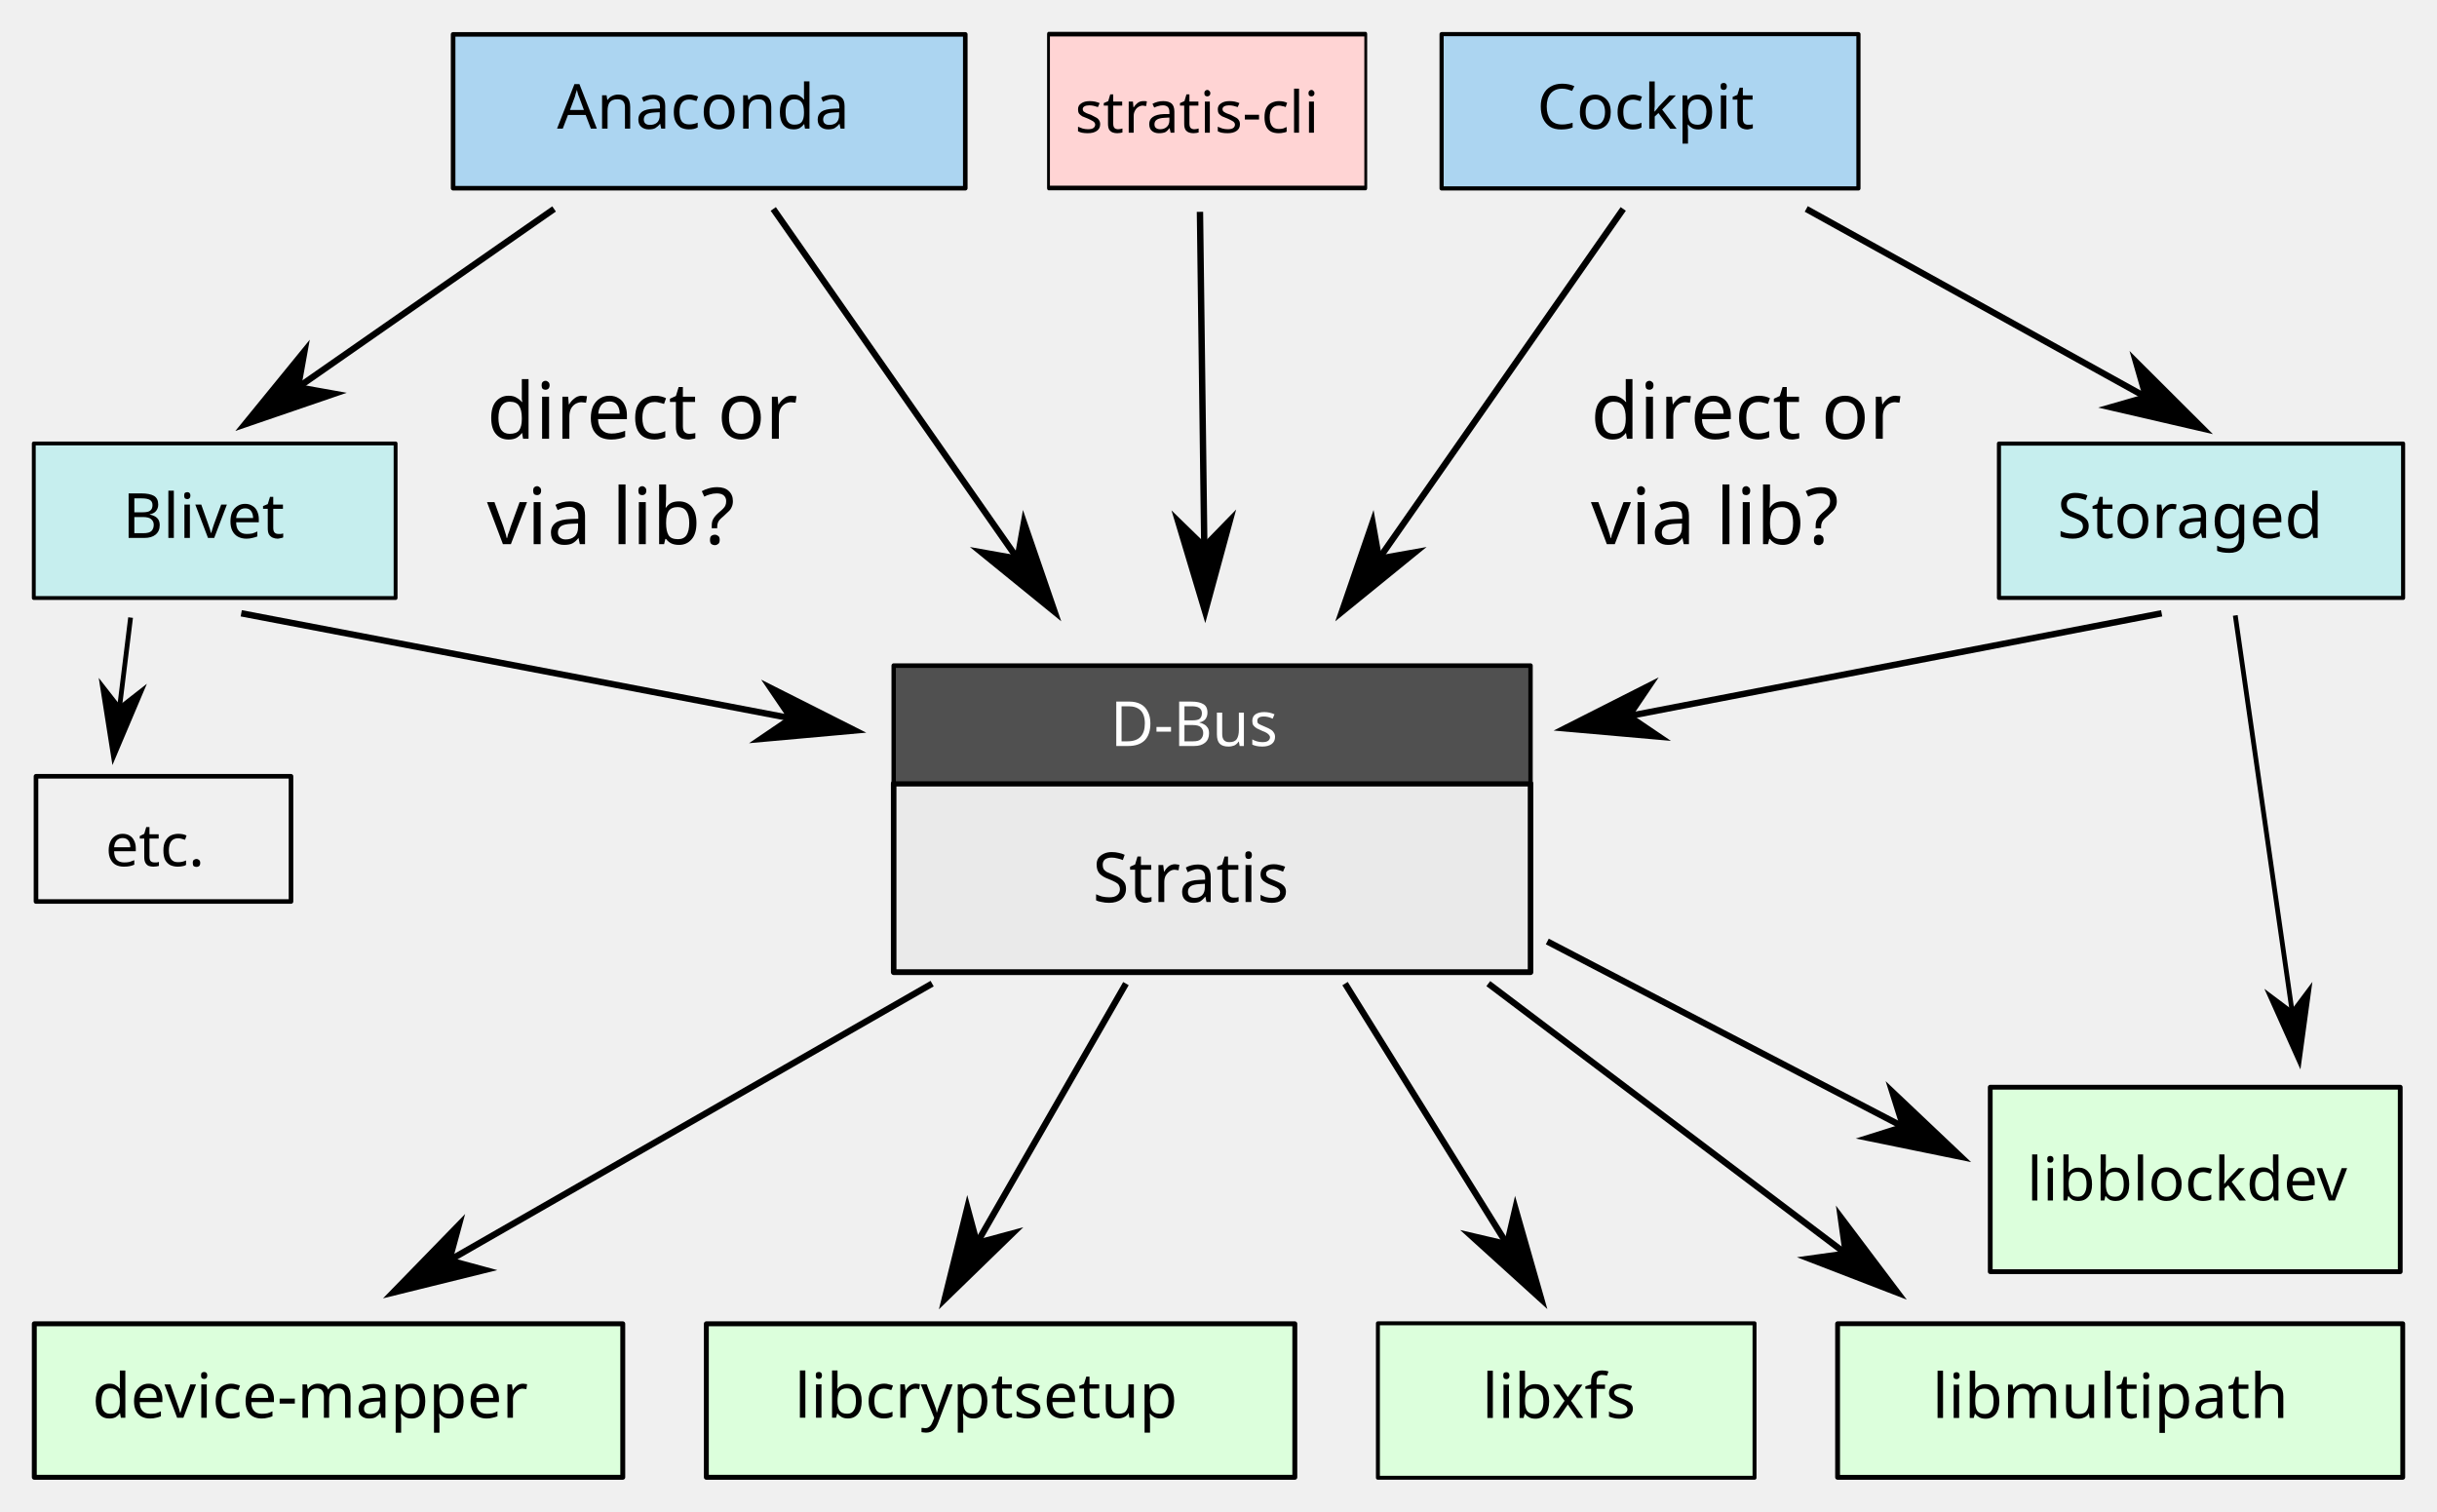
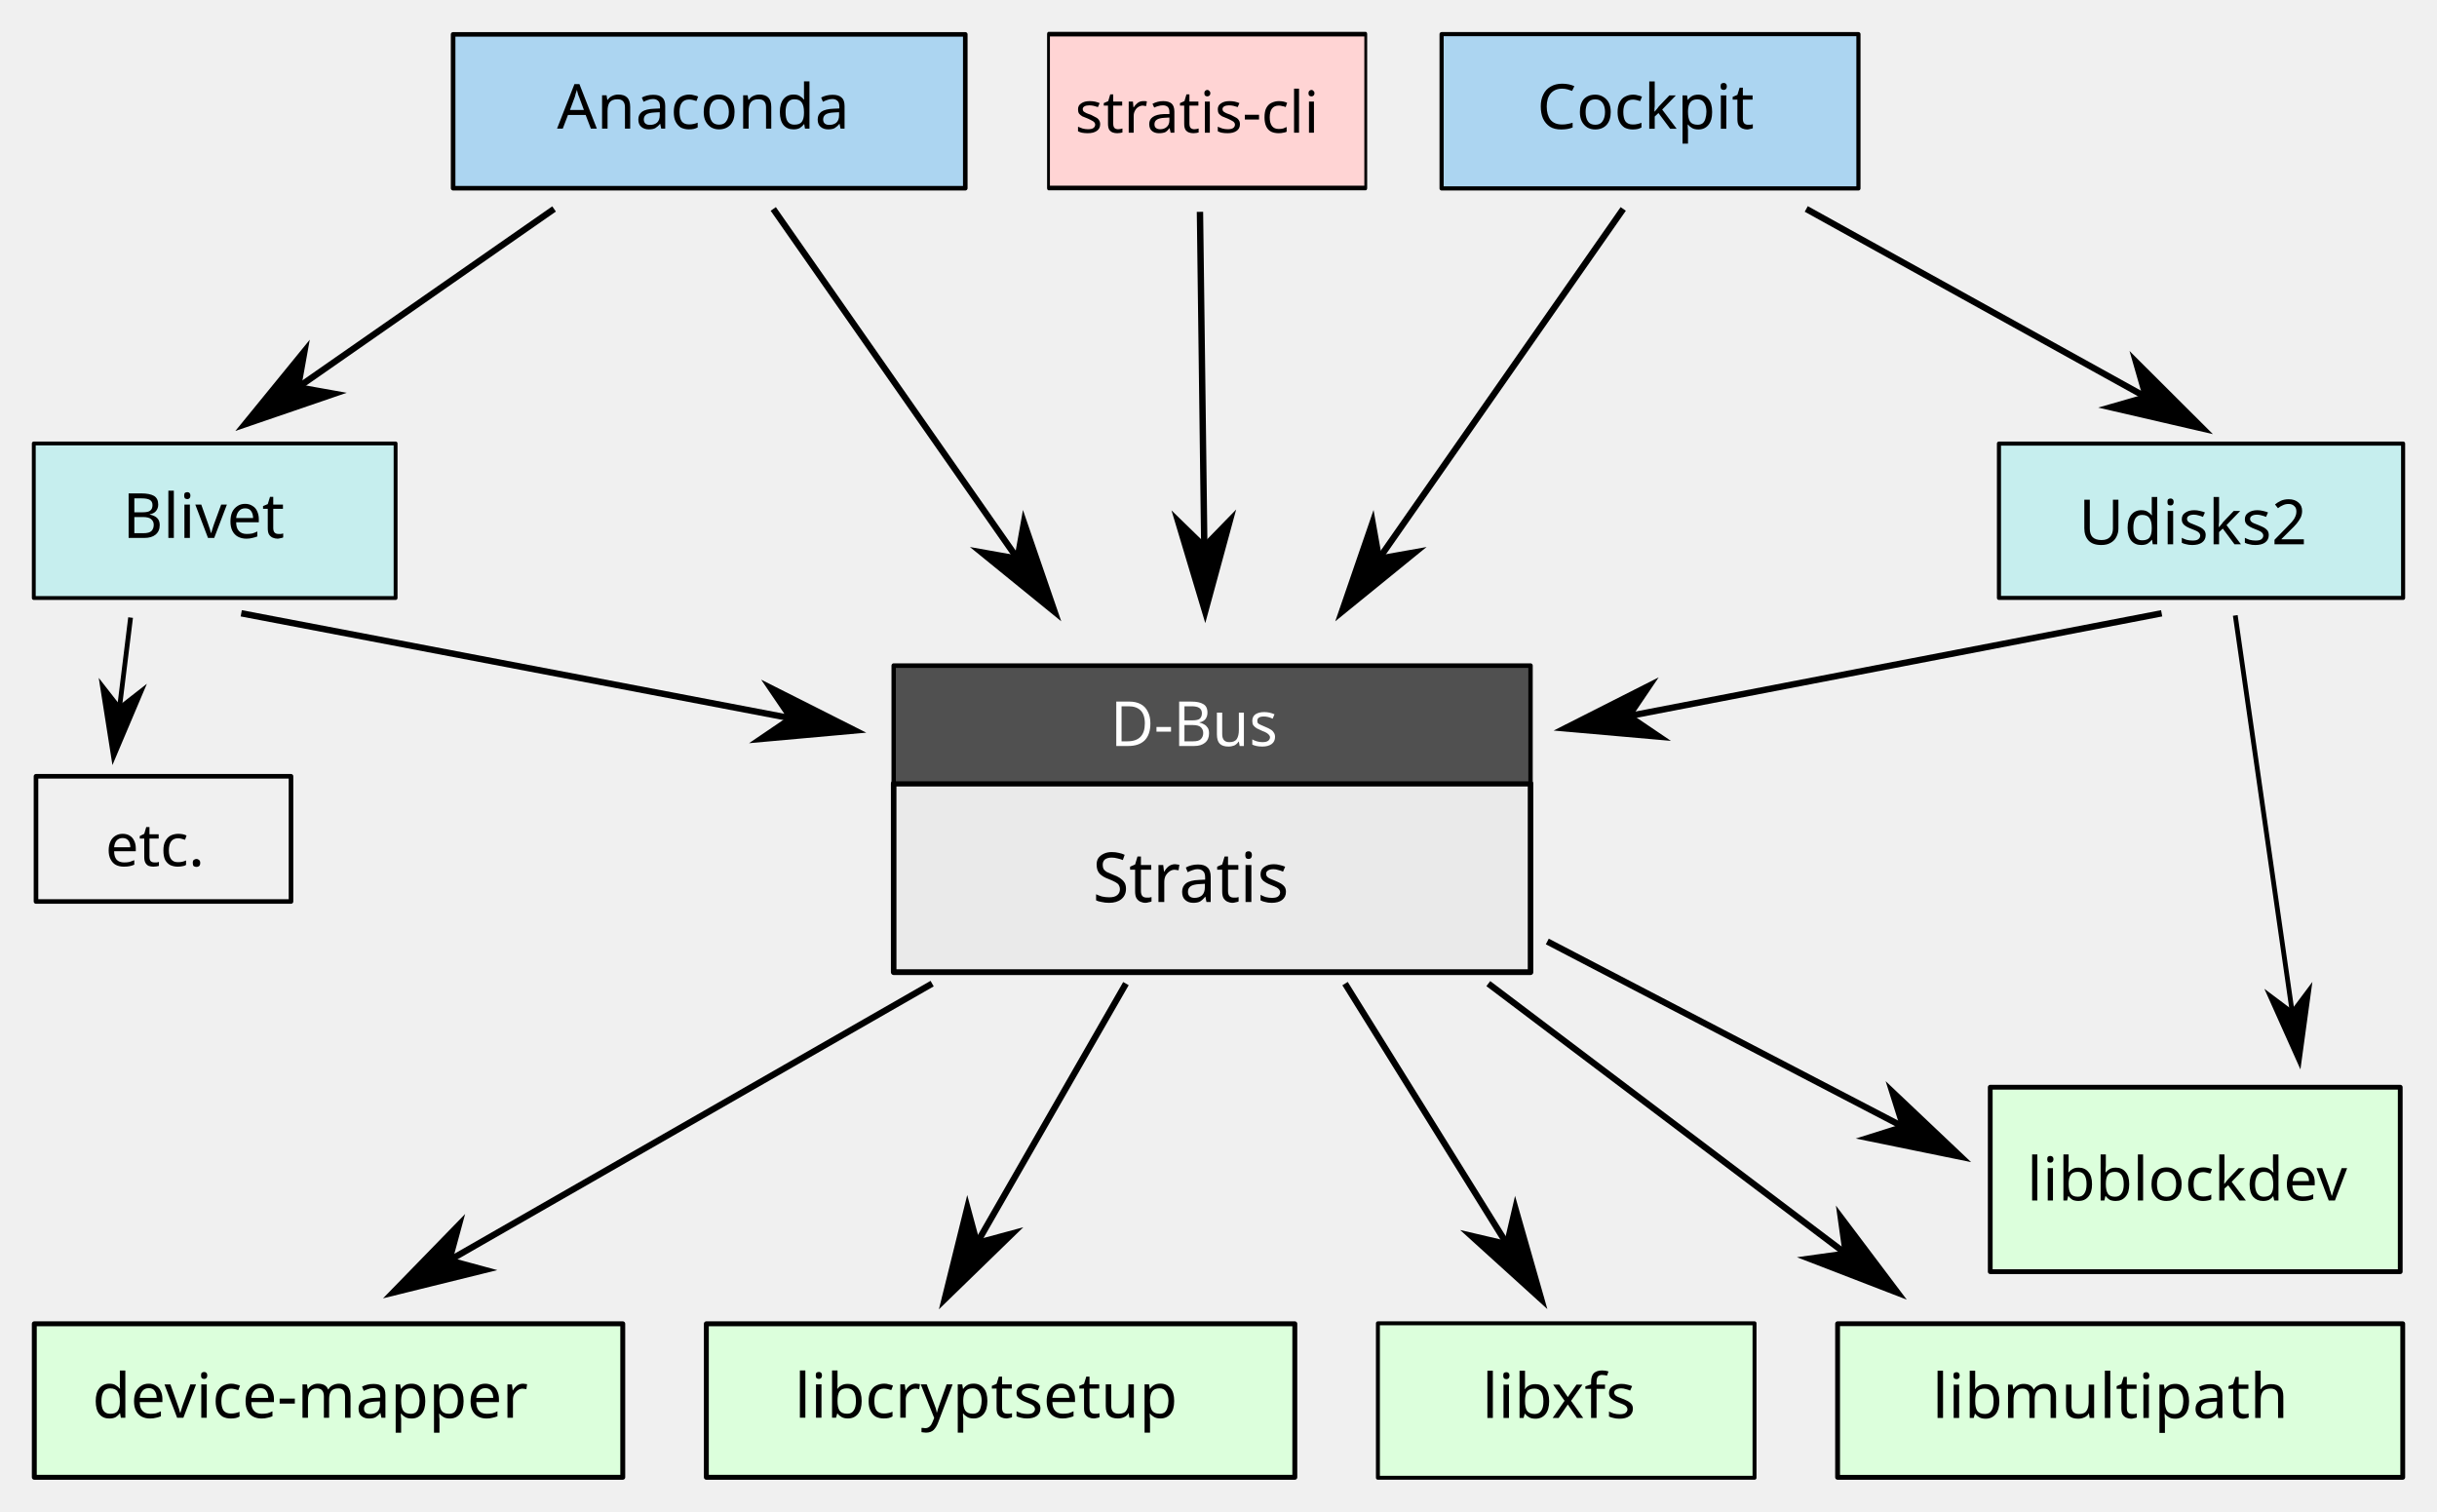
<svg xmlns="http://www.w3.org/2000/svg" xmlns:ns1="http://www.openswatchbook.org/uri/2009/osb" width="153.033mm" height="94.916mm" viewBox="0 0 153.033 94.916" version="1.1" id="svg8">
  <defs id="defs2">
    <marker orient="auto" refY="0" refX="0" id="marker5596" style="overflow:visible">
      <path id="path5594" d="M 0,0 5,-5 -12.5,0 5,5 Z" style="fill:#000000;fill-opacity:1;fill-rule:evenodd;stroke:#000000;stroke-width:1pt;stroke-opacity:1" transform="matrix(-0.8,0,0,-0.8,-10,0)" />
    </marker>
    <marker orient="auto" refY="0" refX="0" id="marker18660" style="overflow:visible">
      <path id="path18658" d="M 0,0 5,-5 -12.5,0 5,5 Z" style="fill:#000000;fill-opacity:1;fill-rule:evenodd;stroke:#000000;stroke-width:1pt;stroke-opacity:1" transform="matrix(-0.8,0,0,-0.8,-10,0)" />
    </marker>
    <marker style="overflow:visible" id="marker17418" refX="0" refY="0" orient="auto">
      <path transform="matrix(-0.8,0,0,-0.8,-10,0)" style="fill:#000000;fill-opacity:1;fill-rule:evenodd;stroke:#000000;stroke-width:1pt;stroke-opacity:1" d="M 0,0 5,-5 -12.5,0 5,5 Z" id="path17416" />
    </marker>
    <marker orient="auto" refY="0" refX="0" id="marker15695" style="overflow:visible">
      <path id="path15693" d="M 0,0 5,-5 -12.5,0 5,5 Z" style="fill:#000000;fill-opacity:1;fill-rule:evenodd;stroke:#000000;stroke-width:1pt;stroke-opacity:1" transform="matrix(-0.8,0,0,-0.8,-10,0)" />
    </marker>
    <marker style="overflow:visible" id="marker14683" refX="0" refY="0" orient="auto">
      <path transform="matrix(-0.8,0,0,-0.8,-10,0)" style="fill:#000000;fill-opacity:1;fill-rule:evenodd;stroke:#000000;stroke-width:1pt;stroke-opacity:1" d="M 0,0 5,-5 -12.5,0 5,5 Z" id="path14681" />
    </marker>
    <marker orient="auto" refY="0" refX="0" id="marker13891" style="overflow:visible">
      <path id="path13889" d="M 0,0 5,-5 -12.5,0 5,5 Z" style="fill:#000000;fill-opacity:1;fill-rule:evenodd;stroke:#000000;stroke-width:1pt;stroke-opacity:1" transform="matrix(-0.8,0,0,-0.8,-10,0)" />
    </marker>
    <marker orient="auto" refY="0" refX="0" id="marker12477" style="overflow:visible">
      <path id="path12475" d="M 0,0 5,-5 -12.5,0 5,5 Z" style="fill:#000000;fill-opacity:1;fill-rule:evenodd;stroke:#000000;stroke-width:1pt;stroke-opacity:1" transform="matrix(-0.8,0,0,-0.8,-10,0)" />
    </marker>
    <marker style="overflow:visible" id="marker11925" refX="0" refY="0" orient="auto">
      <path transform="matrix(-0.8,0,0,-0.8,-10,0)" style="fill:#000000;fill-opacity:1;fill-rule:evenodd;stroke:#000000;stroke-width:1pt;stroke-opacity:1" d="M 0,0 5,-5 -12.5,0 5,5 Z" id="path11923" />
    </marker>
    <marker style="overflow:visible" id="marker11091" refX="0" refY="0" orient="auto">
      <path transform="matrix(-0.8,0,0,-0.8,-10,0)" style="fill:#000000;fill-opacity:1;fill-rule:evenodd;stroke:#000000;stroke-width:1pt;stroke-opacity:1" d="M 0,0 5,-5 -12.5,0 5,5 Z" id="path11089" />
    </marker>
    <linearGradient id="linearGradient10085" ns1:paint="solid">
      <stop style="stop-color:#000000;stop-opacity:1;" offset="0" id="stop10083" />
    </linearGradient>
    <marker orient="auto" refY="0" refX="0" id="marker7069" style="overflow:visible">
      <path id="path7067" d="M 0,0 5,-5 -12.5,0 5,5 Z" style="fill:#000000;fill-opacity:1;fill-rule:evenodd;stroke:#000000;stroke-width:1pt;stroke-opacity:1" transform="matrix(-0.8,0,0,-0.8,-10,0)" />
    </marker>
    <marker style="overflow:visible" id="marker5623" refX="0" refY="0" orient="auto">
      <path transform="matrix(-0.8,0,0,-0.8,-10,0)" style="fill:#000000;fill-opacity:1;fill-rule:evenodd;stroke:#000000;stroke-width:1pt;stroke-opacity:1" d="M 0,0 5,-5 -12.5,0 5,5 Z" id="path5621" />
    </marker>
    <marker orient="auto" refY="0" refX="0" id="marker5425" style="overflow:visible">
      <path id="path5423" d="M 0,0 5,-5 -12.5,0 5,5 Z" style="fill:#000000;fill-opacity:1;fill-rule:evenodd;stroke:#000000;stroke-width:1pt;stroke-opacity:1" transform="matrix(-0.8,0,0,-0.8,-10,0)" />
    </marker>
    <marker style="overflow:visible" id="marker5203" refX="0" refY="0" orient="auto">
      <path transform="matrix(-0.8,0,0,-0.8,-10,0)" style="fill:#000000;fill-opacity:1;fill-rule:evenodd;stroke:#000000;stroke-width:1pt;stroke-opacity:1" d="M 0,0 5,-5 -12.5,0 5,5 Z" id="path5201" />
    </marker>
    <marker orient="auto" refY="0" refX="0" id="Arrow1Lend" style="overflow:visible">
      <path id="path4876" d="M 0,0 5,-5 -12.5,0 5,5 Z" style="fill:#000000;fill-opacity:1;fill-rule:evenodd;stroke:#000000;stroke-width:1pt;stroke-opacity:1" transform="matrix(-0.8,0,0,-0.8,-10,0)" />
    </marker>
    <marker orient="auto" refY="0" refX="0" id="Arrow1Lstart" style="overflow:visible">
      <path id="path4873" d="M 0,0 5,-5 -12.5,0 5,5 Z" style="fill:#000000;fill-opacity:1;fill-rule:evenodd;stroke:#000000;stroke-width:1pt;stroke-opacity:1" transform="matrix(0.8,0,0,0.8,10,0)" />
    </marker>
  </defs>
  <g id="layer1" transform="translate(-31.12949,-19.97922)">
    <g transform="matrix(1.063003,0,0,1.108567,2.790759,35.26287)" id="g4482">
      <g id="g4517">
        <rect style="opacity:1;fill:#eaeaea;fill-opacity:1;stroke:#000000;stroke-width:0.328;stroke-linejoin:round;stroke-miterlimit:4;stroke-dasharray:none;stroke-opacity:1" id="rect3663" width="37.622" height="10.68" x="79.452" y="30.597" />
        <text xml:space="preserve" style="font-style:normal;font-weight:normal;font-size:3.912px;line-height:5.239px;font-family:sans-serif;letter-spacing:0px;word-spacing:0px;fill:#000000;fill-opacity:1;stroke:none;stroke-width:0.21px;stroke-linecap:butt;stroke-linejoin:miter;stroke-opacity:1" x="91.207" y="37.306" id="text4472">
          <tspan id="tspan4470" x="91.207" y="37.306" style="stroke-width:0.21px">Stratis</tspan>
        </text>
        <rect y="23.915" x="79.452" height="6.683" width="37.622" id="rect8277" style="opacity:1;fill:#505050;fill-opacity:1;stroke:#000000;stroke-width:0.259;stroke-linejoin:round;stroke-miterlimit:4;stroke-dasharray:none;stroke-opacity:1" />
        <text id="text8281" y="28.467" x="92.256" style="font-style:normal;font-weight:normal;font-size:3.531px;line-height:4.729px;font-family:sans-serif;letter-spacing:0px;word-spacing:0px;fill:#000000;fill-opacity:1;stroke:none;stroke-width:0.189px;stroke-linecap:butt;stroke-linejoin:miter;stroke-opacity:1" xml:space="preserve">
          <tspan style="fill:#ffffff;fill-opacity:1;stroke-width:0.189px" y="28.467" x="92.256" id="tspan8279">D-Bus</tspan>
        </text>
      </g>
    </g>
    <g id="g4495" transform="translate(-40.69954,71.44148)" style="fill:#dcffdc;fill-opacity:1">
      <g id="g4685" style="fill:#dcffdc;fill-opacity:1">
        <rect y="31.661" x="73.983" height="9.638" width="36.953" id="rect4484" style="opacity:1;fill:#dcffdc;fill-opacity:1;stroke:#000000;stroke-width:0.309;stroke-linejoin:round;stroke-miterlimit:4;stroke-dasharray:none;stroke-opacity:1" />
        <text id="text4488" y="37.559" x="77.622" style="font-style:normal;font-weight:normal;font-size:3.912px;line-height:5.239px;font-family:sans-serif;letter-spacing:0px;word-spacing:0px;fill:#dcffdc;fill-opacity:1;stroke:none;stroke-width:0.21px;stroke-linecap:butt;stroke-linejoin:miter;stroke-opacity:1" xml:space="preserve">
          <tspan style="fill:#000000;fill-opacity:1;stroke-width:0.21px" y="37.559" x="77.622" id="tspan4486">device-mapper</tspan>
        </text>
      </g>
    </g>
    <g transform="translate(9.01121,-17.99167)" id="g4699" style="fill:#dcffdc;fill-opacity:1">
      <rect y="121.094" x="66.474" height="9.638" width="36.953" id="rect4497" style="opacity:1;fill:#dcffdc;fill-opacity:1;stroke:#000000;stroke-width:0.309;stroke-linejoin:round;stroke-miterlimit:4;stroke-dasharray:none;stroke-opacity:1" />
      <text id="text4501" y="126.992" x="72.021" style="font-style:normal;font-weight:normal;font-size:3.912px;line-height:5.239px;font-family:sans-serif;letter-spacing:0px;word-spacing:0px;fill:#dcffdc;fill-opacity:1;stroke:none;stroke-width:0.21px;stroke-linecap:butt;stroke-linejoin:miter;stroke-opacity:1" xml:space="preserve">
        <tspan style="fill:#000000;fill-opacity:1;stroke-width:0.21px" y="126.992" x="72.021" id="tspan4499">libcryptsetup</tspan>
      </text>
    </g>
    <g transform="translate(5.175256,-17.99167)" id="g4717" style="fill:#dcffdc;fill-opacity:1">
      <rect style="opacity:1;fill:#dcffdc;fill-opacity:1;stroke:#000000;stroke-width:0.248;stroke-linejoin:round;stroke-miterlimit:4;stroke-dasharray:none;stroke-opacity:1" id="rect4505" width="23.65" height="9.699" x="112.481" y="121.063" />
      <text xml:space="preserve" style="font-style:normal;font-weight:normal;font-size:3.912px;line-height:5.239px;font-family:sans-serif;letter-spacing:0px;word-spacing:0px;fill:#dcffdc;fill-opacity:1;stroke:none;stroke-width:0.21px;stroke-linecap:butt;stroke-linejoin:miter;stroke-opacity:1" x="119.027" y="127.007" id="text4509">
        <tspan id="tspan4507" x="119.027" y="127.007" style="fill:#000000;fill-opacity:1;stroke-width:0.21px">libxfs</tspan>
      </text>
    </g>
    <g transform="translate(-1.969552,-17.99167)" id="g4712" style="fill:#dcffdc;fill-opacity:1">
      <rect y="121.091" x="148.492" height="9.644" width="35.489" id="rect4530" style="opacity:1;fill:#dcffdc;fill-opacity:1;stroke:#000000;stroke-width:0.303;stroke-linejoin:round;stroke-miterlimit:4;stroke-dasharray:none;stroke-opacity:1" />
      <text id="text4534" y="127.007" x="154.442" style="font-style:normal;font-weight:normal;font-size:3.912px;line-height:5.239px;font-family:sans-serif;letter-spacing:0px;word-spacing:0px;fill:#dcffdc;fill-opacity:1;stroke:none;stroke-width:0.21px;stroke-linecap:butt;stroke-linejoin:miter;stroke-opacity:1" xml:space="preserve">
        <tspan style="fill:#000000;fill-opacity:1;stroke-width:0.21px" y="127.007" x="154.442" id="tspan4532">libmultipath</tspan>
      </text>
    </g>
    <g id="g4859" transform="translate(126.0434,-3.914691)" style="fill:#c6eeee;fill-opacity:1">
      <rect y="51.747" x="30.612" height="9.691" width="25.379" id="rect4738" style="opacity:1;fill:#c6eeee;fill-opacity:1;stroke:#000000;stroke-width:0.257;stroke-linejoin:round;stroke-miterlimit:4;stroke-dasharray:none;stroke-opacity:1" />
-       <text id="text4742" y="57.671" x="34.277" style="font-style:normal;font-weight:normal;font-size:3.912px;line-height:5.239px;font-family:sans-serif;letter-spacing:0px;word-spacing:0px;fill:#c6eeee;fill-opacity:1;stroke:none;stroke-width:0.21px;stroke-linecap:butt;stroke-linejoin:miter;stroke-opacity:1" xml:space="preserve">
-         <tspan style="fill:#000000;fill-opacity:1;stroke-width:0.21px" y="57.671" x="34.277" id="tspan4740">Storaged</tspan>
+       <text id="text4742" y="58.072" x="35.613" style="font-style:normal;font-weight:normal;font-size:3.912px;line-height:5.239px;font-family:sans-serif;letter-spacing:0px;word-spacing:0px;fill:#c6eeee;fill-opacity:1;stroke:none;stroke-width:0.21px;stroke-linecap:butt;stroke-linejoin:miter;stroke-opacity:1" xml:space="preserve">
+         <tspan style="fill:#000000;fill-opacity:1;stroke-width:0.21px" y="58.072" x="35.613" id="tspan4740">Udisks2</tspan>
      </text>
    </g>
    <g id="g4847" transform="translate(-39.55576,-3.914688)" style="fill:#c6eeee;fill-opacity:1">
      <rect style="opacity:1;fill:#c6eeee;fill-opacity:1;stroke:#000000;stroke-width:0.243;stroke-linejoin:round;stroke-miterlimit:4;stroke-dasharray:none;stroke-opacity:1" id="rect4748" width="22.72" height="9.704" x="72.807" y="51.74" />
      <text xml:space="preserve" style="font-style:normal;font-weight:normal;font-size:3.912px;line-height:5.239px;font-family:sans-serif;letter-spacing:0px;word-spacing:0px;fill:#c6eeee;fill-opacity:1;stroke:none;stroke-width:0.21px;stroke-linecap:butt;stroke-linejoin:miter;stroke-opacity:1" x="78.387" y="57.671" id="text4752">
        <tspan id="tspan4750" x="78.387" y="57.671" style="fill:#000000;fill-opacity:1;stroke-width:0.21px">Blivet</tspan>
      </text>
    </g>
    <g id="g4839" transform="translate(-35.69369,-14.25746)" style="fill:#acd5f1;fill-opacity:1">
      <g id="g4869" transform="translate(0.8258962,14.16529)" style="fill:#acd5f1;fill-opacity:1">
        <rect style="opacity:1;fill:#acd5f1;fill-opacity:1;stroke:#000000;stroke-width:0.288;stroke-linejoin:round;stroke-miterlimit:4;stroke-dasharray:none;stroke-opacity:1" id="rect4756" width="32.162" height="9.659" x="94.451" y="22.23" />
        <text xml:space="preserve" style="font-style:normal;font-weight:normal;font-size:3.912px;line-height:5.239px;font-family:sans-serif;letter-spacing:0px;word-spacing:0px;fill:#acd5f1;fill-opacity:1;stroke:none;stroke-width:0.21px;stroke-linecap:butt;stroke-linejoin:miter;stroke-opacity:1" x="100.976" y="28.152" id="text4760">
          <tspan id="tspan4758" x="100.976" y="28.152" style="fill:#000000;fill-opacity:1;stroke-width:0.21px">Anaconda</tspan>
        </text>
      </g>
    </g>
    <g id="g4864" transform="translate(-22.19949,-29.62545)" style="fill:#acd5f1;fill-opacity:1">
      <rect style="opacity:1;fill:#acd5f1;fill-opacity:1;stroke:#000000;stroke-width:0.261;stroke-linejoin:round;stroke-miterlimit:4;stroke-dasharray:none;stroke-opacity:1" id="rect4764" width="26.176" height="9.687" x="143.855" y="51.749" />
      <text xml:space="preserve" style="font-style:normal;font-weight:normal;font-size:3.912px;line-height:5.239px;font-family:sans-serif;letter-spacing:0px;word-spacing:0px;fill:#acd5f1;fill-opacity:1;stroke:none;stroke-width:0.21px;stroke-linecap:butt;stroke-linejoin:miter;stroke-opacity:1" x="149.846" y="57.686" id="text4768">
        <tspan id="tspan4766" x="149.846" y="57.686" style="fill:#000000;fill-opacity:1;stroke-width:0.21px">Cockpit</tspan>
      </text>
    </g>
    <path style="fill:none;fill-rule:evenodd;stroke:#000000;stroke-width:0.4;stroke-linecap:butt;stroke-linejoin:miter;stroke-miterlimit:4;stroke-dasharray:none;stroke-opacity:1;marker-end:url(#Arrow1Lend)" d="M 89.664,81.742 C 55.854,101.119 55.854,101.119 55.854,101.119" id="path4871" />
    <path id="path5199" d="M 101.834,81.742 90.475,101.52" style="fill:none;fill-rule:evenodd;stroke:#000000;stroke-width:0.4;stroke-linecap:butt;stroke-linejoin:miter;stroke-miterlimit:4;stroke-dasharray:none;stroke-opacity:1;marker-end:url(#marker5203)" />
    <path style="fill:none;fill-rule:evenodd;stroke:#000000;stroke-width:0.4;stroke-linecap:butt;stroke-linejoin:miter;stroke-miterlimit:4;stroke-dasharray:none;stroke-opacity:1;marker-end:url(#marker5425)" d="m 115.593,81.742 12.294,19.778" id="path5421" />
    <path id="path5619" d="m 124.589,81.742 25.658,19.377" style="fill:none;fill-rule:evenodd;stroke:#000000;stroke-width:0.4;stroke-linecap:butt;stroke-linejoin:miter;stroke-miterlimit:4;stroke-dasharray:none;stroke-opacity:1;marker-end:url(#marker5623)" />
    <path style="fill:none;fill-rule:evenodd;stroke:#000000;stroke-width:0.4;stroke-linecap:butt;stroke-linejoin:miter;stroke-miterlimit:4;stroke-dasharray:none;stroke-opacity:1;marker-end:url(#marker7069)" d="M 79.687,33.099 97.327,58.356" id="path7065" />
    <path id="path11083" d="M 133.062,33.099 115.422,58.356" style="fill:none;fill-rule:evenodd;stroke:#000000;stroke-width:0.4;stroke-linecap:butt;stroke-linejoin:miter;stroke-miterlimit:4;stroke-dasharray:none;stroke-opacity:1;marker-end:url(#marker11091)" />
    <path id="path11921" d="M 65.923,33.099 46.546,46.596" style="fill:none;fill-rule:evenodd;stroke:#000000;stroke-width:0.4;stroke-linecap:butt;stroke-linejoin:miter;stroke-miterlimit:4;stroke-dasharray:none;stroke-opacity:1;marker-end:url(#marker11925)" />
    <path style="fill:none;fill-rule:evenodd;stroke:#000000;stroke-width:0.4;stroke-linecap:butt;stroke-linejoin:miter;stroke-miterlimit:4;stroke-dasharray:none;stroke-opacity:1;marker-end:url(#marker12477)" d="m 46.279,58.489 38.487,7.35" id="path12473" />
-     <text xml:space="preserve" style="font-style:normal;font-weight:normal;font-size:4.939px;line-height:6.615px;font-family:sans-serif;letter-spacing:0px;word-spacing:0px;fill:#000000;fill-opacity:1;stroke:none;stroke-width:0.265px;stroke-linecap:butt;stroke-linejoin:miter;stroke-opacity:1" x="61.712" y="47.531" id="text13879">
-       <tspan id="tspan13877" x="61.712" y="47.531" style="stroke-width:0.265px">direct or</tspan>
-       <tspan x="61.712" y="54.146" style="stroke-width:0.265px" id="tspan15655">via lib?</tspan>
-     </text>
    <path style="fill:none;fill-rule:evenodd;stroke:#000000;stroke-width:0.4;stroke-linecap:butt;stroke-linejoin:miter;stroke-miterlimit:4;stroke-dasharray:none;stroke-opacity:1;marker-end:url(#marker13891)" d="m 144.555,33.099 24.856,13.764" id="path13887" />
    <path id="path14679" d="m 166.872,58.489 -37.418,7.216" style="fill:none;fill-rule:evenodd;stroke:#000000;stroke-width:0.4;stroke-linecap:butt;stroke-linejoin:miter;stroke-miterlimit:4;stroke-dasharray:none;stroke-opacity:1;marker-end:url(#marker14683)" />
-     <text id="text15661" y="47.531" x="131.033" style="font-style:normal;font-weight:normal;font-size:4.939px;line-height:6.615px;font-family:sans-serif;letter-spacing:0px;word-spacing:0px;fill:#000000;fill-opacity:1;stroke:none;stroke-width:0.265px;stroke-linecap:butt;stroke-linejoin:miter;stroke-opacity:1" xml:space="preserve">
-       <tspan style="stroke-width:0.265px" y="47.531" x="131.033" id="tspan15657">direct or</tspan>
-       <tspan id="tspan15659" style="stroke-width:0.265px" y="54.146" x="131.033">via lib?</tspan>
-     </text>
    <flowRoot xml:space="preserve" id="flowRoot15663" style="font-style:normal;font-weight:normal;font-size:18.667px;line-height:25px;font-family:sans-serif;letter-spacing:0px;word-spacing:0px;fill:#000000;fill-opacity:1;stroke:none;stroke-width:1px;stroke-linecap:butt;stroke-linejoin:miter;stroke-opacity:1">
      <flowRegion id="flowRegion15665">
        <rect id="rect15667" width="143.947" height="54.548" x="204.051" y="133.58" />
      </flowRegion>
      <flowPara id="flowPara15669" />
    </flowRoot>
    <g transform="translate(-5.783593,-14.27138)" id="g15679" style="fill:#ffd4d4;fill-opacity:1">
      <g transform="matrix(0.6194356,0,0,1,44.24796,14.16529)" id="g15677" style="fill:#ffd4d4;fill-opacity:1">
        <rect y="22.23" x="94.451" height="9.659" width="32.162" id="rect15671" style="opacity:1;fill:#ffd4d4;fill-opacity:1;stroke:#000000;stroke-width:0.288;stroke-linejoin:round;stroke-miterlimit:4;stroke-dasharray:none;stroke-opacity:1" />
      </g>
    </g>
    <text xml:space="preserve" style="font-style:normal;font-weight:normal;font-size:3.639px;line-height:4.874px;font-family:sans-serif;letter-spacing:0px;word-spacing:0px;fill:#000000;fill-opacity:1;stroke:none;stroke-width:0.195px;stroke-linecap:butt;stroke-linejoin:miter;stroke-opacity:1" x="98.637" y="28.31" id="text15683">
      <tspan id="tspan15681" x="98.637" y="28.31" style="stroke-width:0.195px">stratis-cli</tspan>
    </text>
    <path style="fill:none;fill-rule:evenodd;stroke:#000000;stroke-width:0.4;stroke-linecap:butt;stroke-linejoin:miter;stroke-miterlimit:4;stroke-dasharray:none;stroke-opacity:1;marker-end:url(#marker15695)" d="m 106.482,33.281 0.324,25.05" id="path15691" />
    <flowRoot xml:space="preserve" id="flowRoot17179" style="font-style:normal;font-weight:normal;font-size:18.667px;line-height:25px;font-family:sans-serif;letter-spacing:0px;word-spacing:0px;fill:#000000;fill-opacity:1;stroke:none;stroke-width:1px;stroke-linecap:butt;stroke-linejoin:miter;stroke-opacity:1">
      <flowRegion id="flowRegion17181">
        <rect id="rect17183" width="596.495" height="79.297" x="100.005" y="443.192" />
      </flowRegion>
      <flowPara id="flowPara17185" />
    </flowRoot>
    <path id="path17414" d="m 39.33,58.757 -1.069,8.686" style="fill:none;fill-rule:evenodd;stroke:#000000;stroke-width:0.3;stroke-linecap:butt;stroke-linejoin:miter;stroke-miterlimit:4;stroke-dasharray:none;stroke-opacity:1;marker-end:url(#marker17418)" />
    <rect style="opacity:1;fill:none;fill-opacity:1;stroke:#000000;stroke-width:0.289;stroke-linejoin:round;stroke-miterlimit:4;stroke-dasharray:none;stroke-opacity:1" id="rect18266" width="16.013" height="7.861" x="33.39" y="68.724" />
    <text xml:space="preserve" style="font-style:normal;font-weight:normal;font-size:3.715px;line-height:4.975px;font-family:sans-serif;letter-spacing:0px;word-spacing:0px;fill:#000000;fill-opacity:1;stroke:none;stroke-width:0.199px;stroke-linecap:butt;stroke-linejoin:miter;stroke-opacity:1" x="37.751" y="74.366" id="text18642">
      <tspan id="tspan18640" x="37.751" y="74.366" style="stroke-width:0.199px">etc.</tspan>
    </text>
    <path style="fill:none;fill-rule:evenodd;stroke:#000000;stroke-width:0.3;stroke-linecap:butt;stroke-linejoin:miter;stroke-miterlimit:4;stroke-dasharray:none;stroke-opacity:1;marker-end:url(#marker18660)" d="m 171.495,58.623 4.009,27.93" id="path18650" />
    <rect y="88.248" x="156.108" height="11.581" width="25.746" id="rect18652" style="opacity:1;fill:#dcffdc;fill-opacity:1;stroke:#000000;stroke-width:0.3;stroke-linejoin:round;stroke-miterlimit:4;stroke-dasharray:none;stroke-opacity:1" />
    <text id="text18656" y="95.359" x="158.409" style="font-style:normal;font-weight:normal;font-size:3.804px;line-height:5.094px;font-family:sans-serif;letter-spacing:0px;word-spacing:0px;fill:#000000;fill-opacity:1;stroke:none;stroke-width:0.204px;stroke-linecap:butt;stroke-linejoin:miter;stroke-opacity:1" xml:space="preserve">
      <tspan style="stroke-width:0.204px" y="95.359" x="158.409" id="tspan19418">libblockdev</tspan>
    </text>
    <path style="fill:none;fill-rule:evenodd;stroke:#000000;stroke-width:0.4;stroke-linecap:butt;stroke-linejoin:miter;stroke-miterlimit:4;stroke-dasharray:none;stroke-opacity:1;marker-end:url(#marker5596)" d="m 128.293,79.096 25.925,13.497" id="path5592" />
  </g>
</svg>
